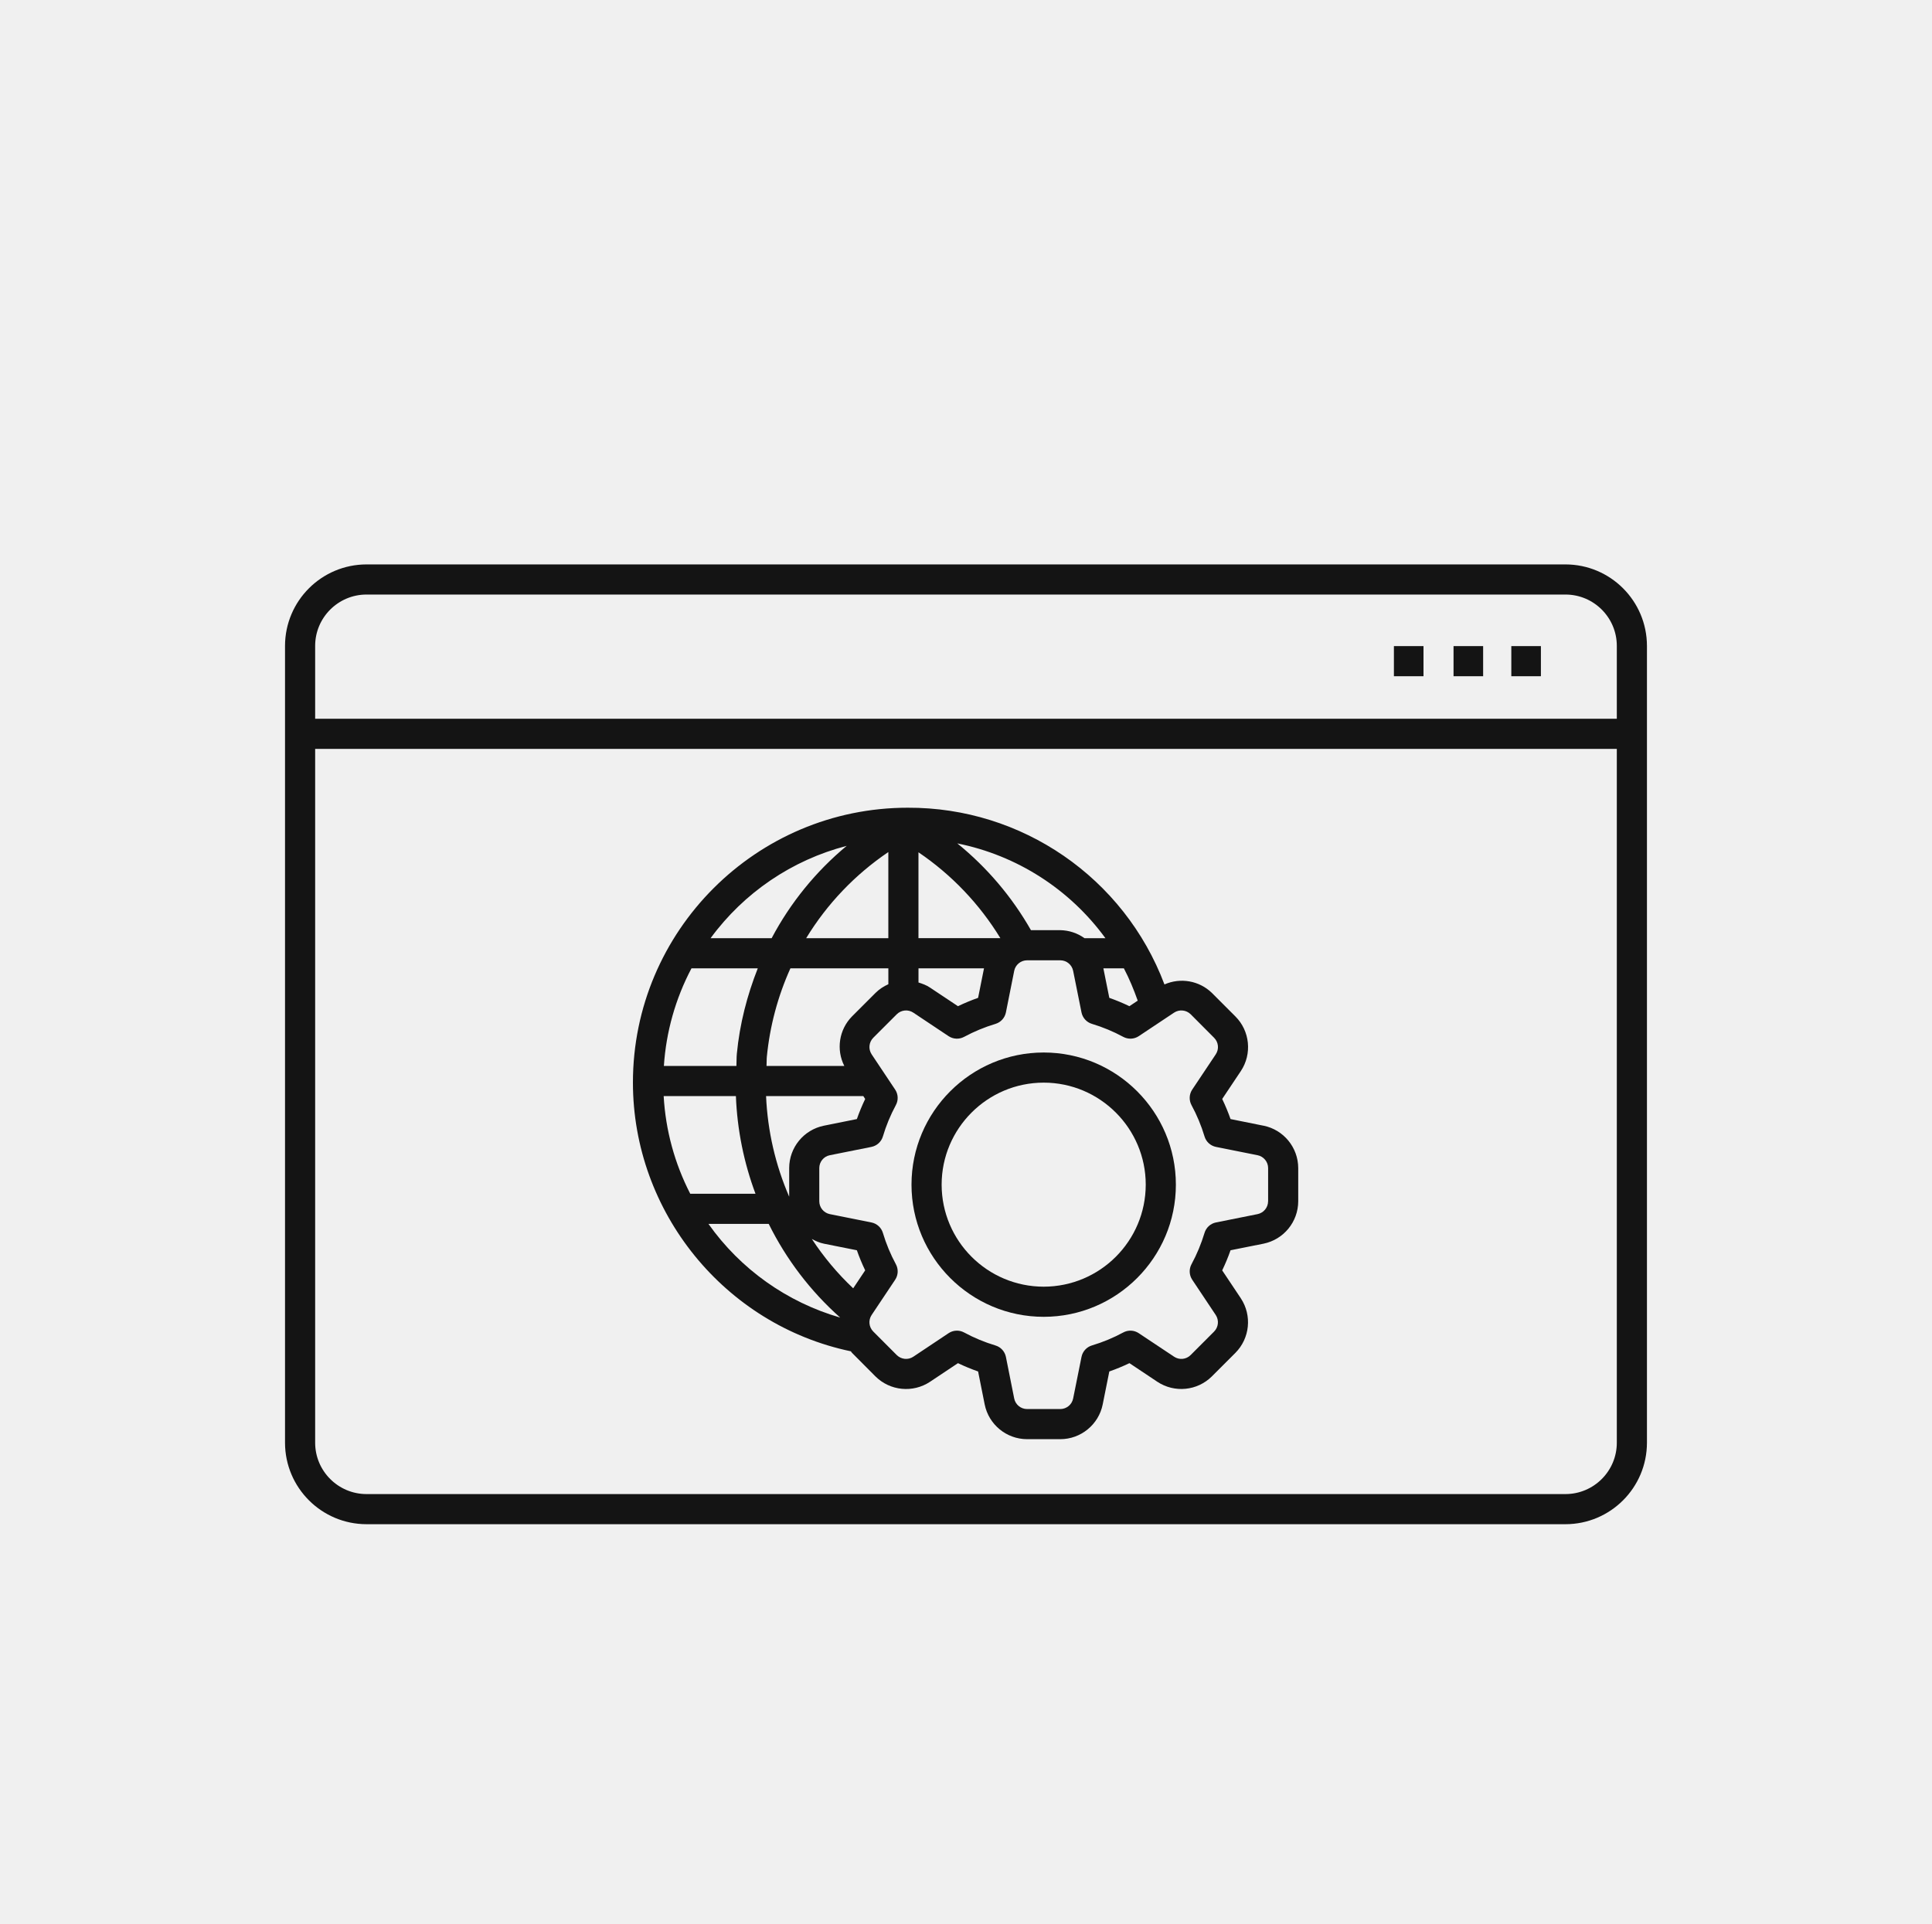
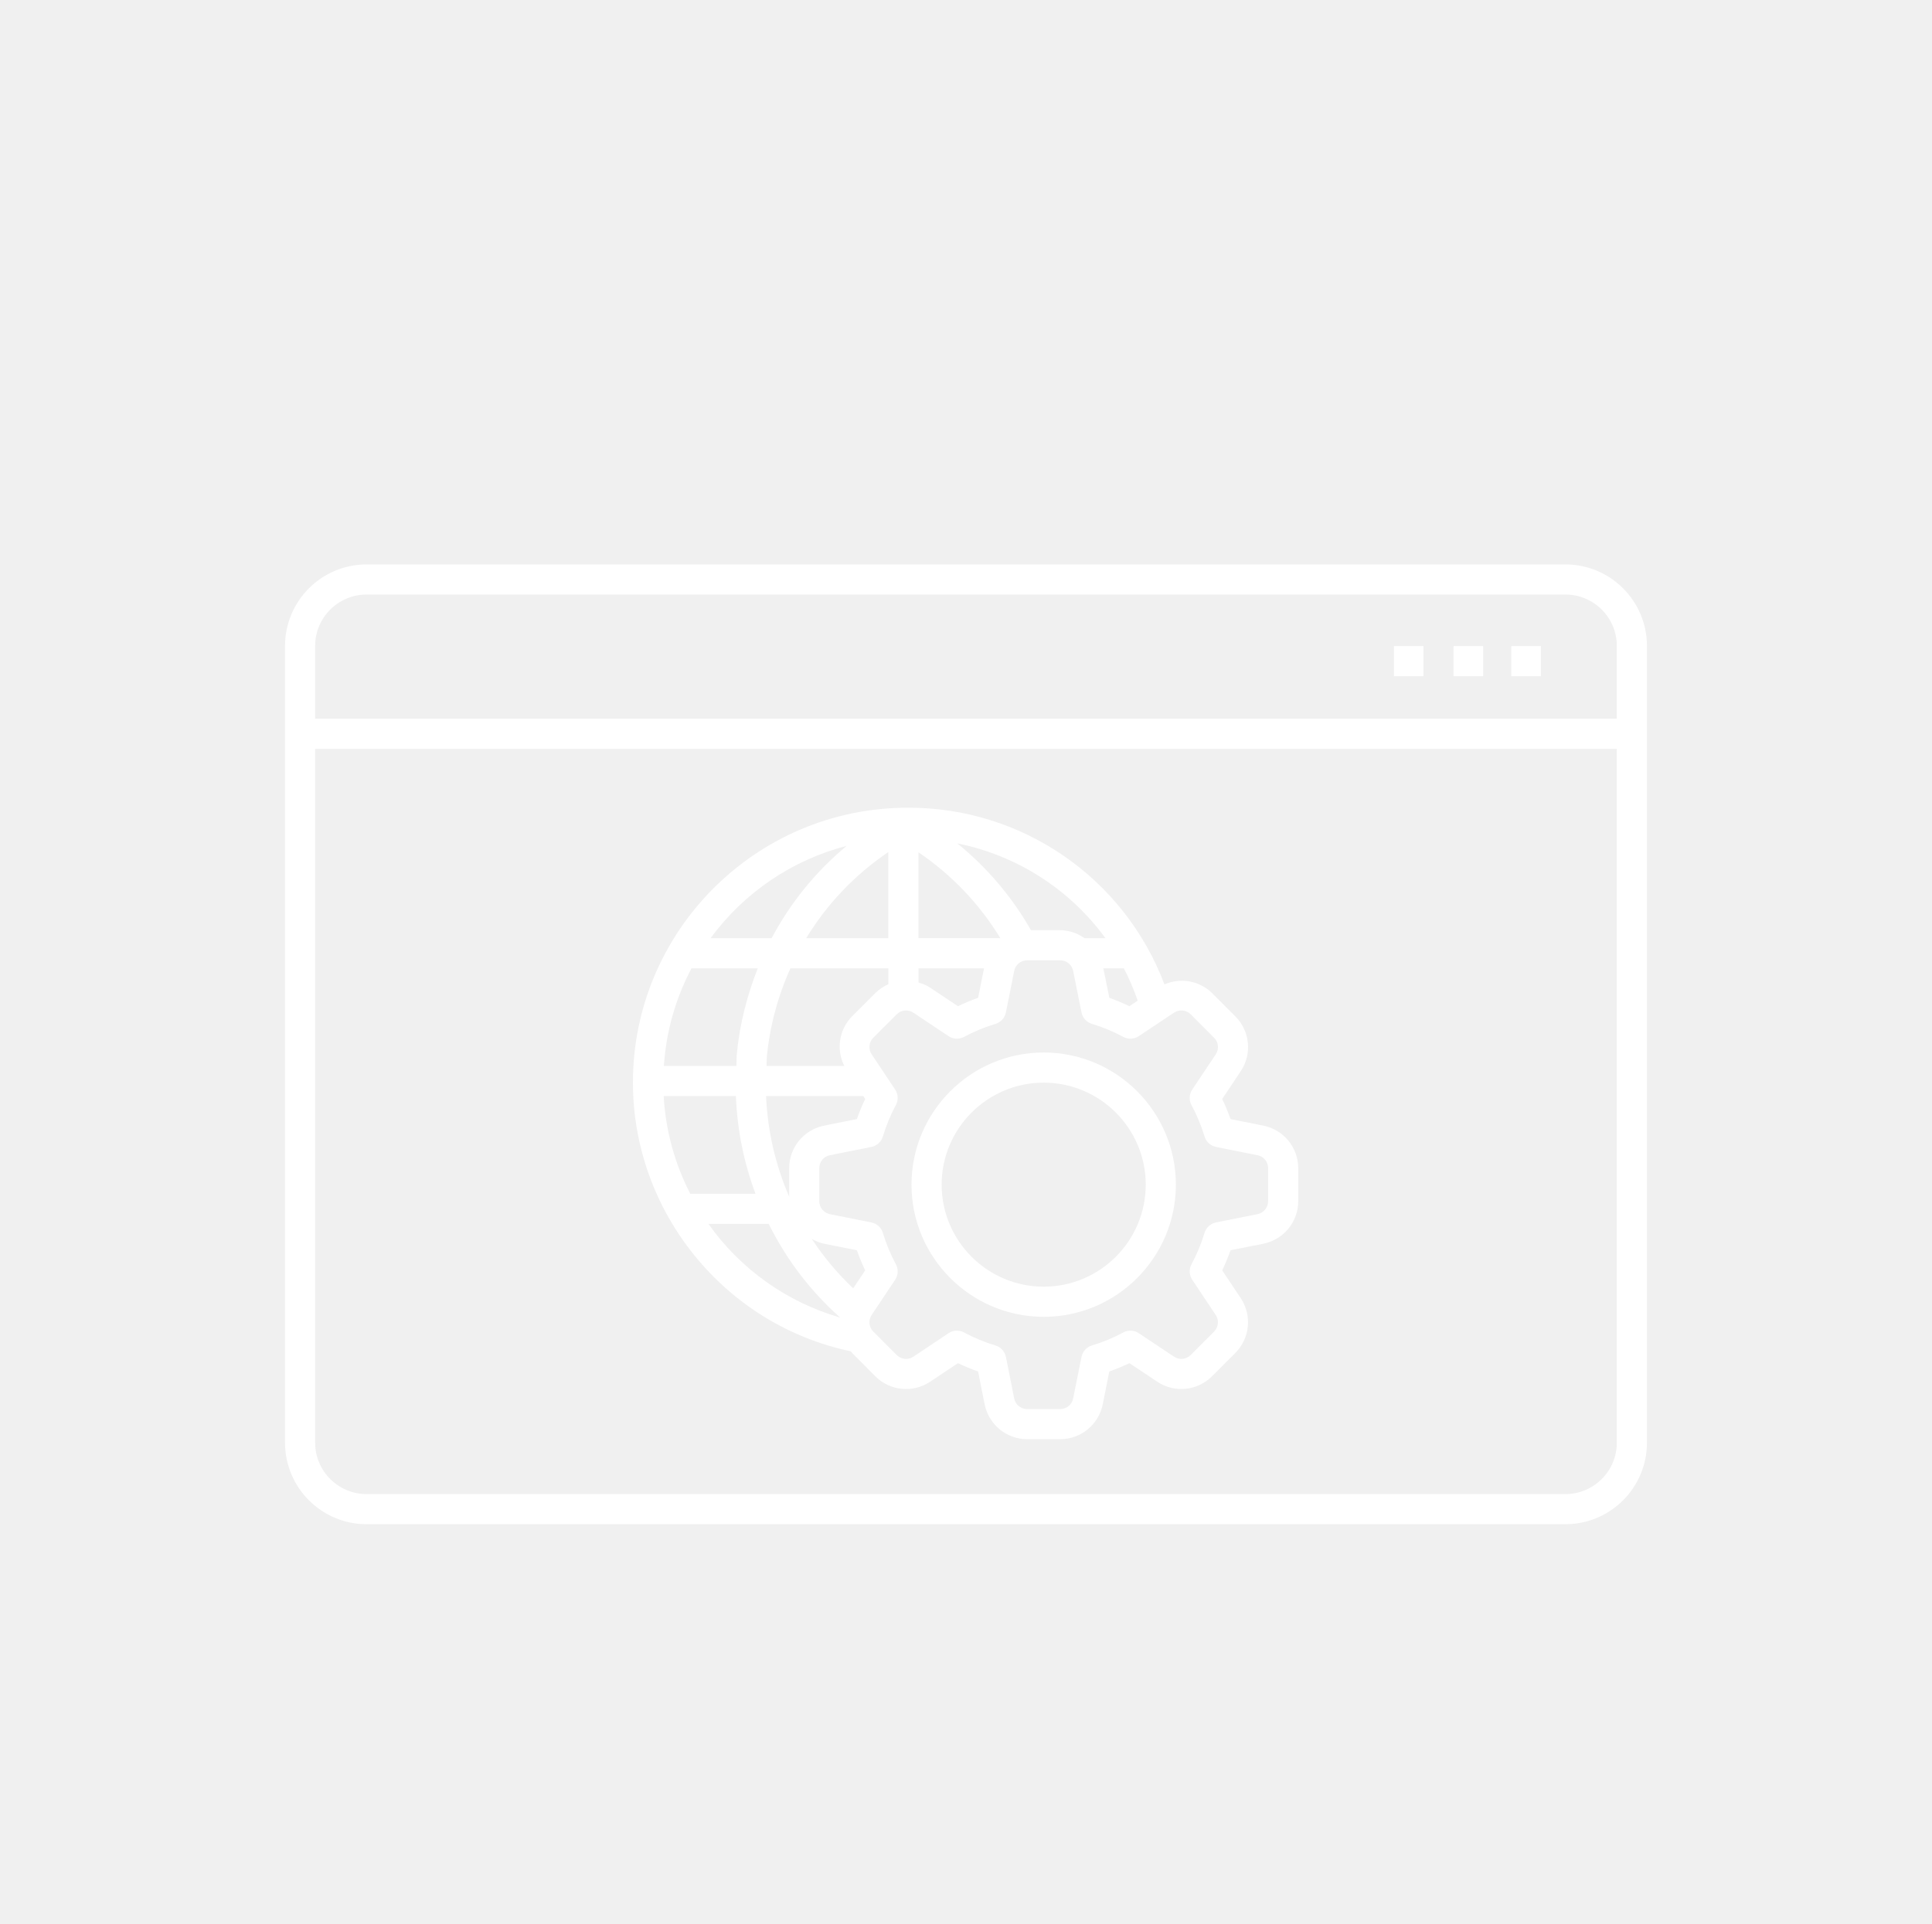
<svg xmlns="http://www.w3.org/2000/svg" viewBox="0 0 64.111 63.839">
-   <path fill="#00243d" d="M41.927 37.36h-.001l-1.092-.22a6.537 6.537 0 0 0-.277-.667l.62-.928c.377-.568.3-1.329-.18-1.809l-.783-.784a1.43 1.43 0 0 0-1.573-.28 9.064 9.064 0 0 0-8.519-5.865c-5.028 0-9.119 4.09-9.119 9.12 0 4.299 3.044 8.045 7.233 8.921.014.016.02.036.036.05l.78.784a1.441 1.441 0 0 0 1.81.177l.927-.618c.217.104.44.196.668.276l.218 1.092a1.438 1.438 0 0 0 1.407 1.155h1.103c.682 0 1.274-.486 1.407-1.154l.219-1.093c.228-.08.45-.172.668-.276l.926.618a1.44 1.44 0 0 0 1.81-.179l.78-.78a1.443 1.443 0 0 0 .18-1.812l-.618-.926c.104-.217.197-.44.277-.668l1.093-.218a1.44 1.44 0 0 0 1.153-1.407v-1.103a1.44 1.44 0 0 0-1.153-1.407zm-4.173-4.15l-.276.184a6.564 6.564 0 0 0-.667-.277l-.197-.98h.68c.179.341.328.701.46 1.073zm-1.072-2.073h-.694a1.415 1.415 0 0 0-.803-.266h-.974a10.207 10.207 0 0 0-2.444-2.88 8.037 8.037 0 0 1 4.915 3.146zm-7.972 5.336a6.677 6.677 0 0 0-.276.667l-1.094.22a1.438 1.438 0 0 0-1.152 1.406v.951a9.429 9.429 0 0 1-.767-3.34h3.226l.063.096zm-.398 6.284a9.1 9.1 0 0 1-1.372-1.638c.125.068.256.128.4.157l1.094.218c.079.226.172.45.276.667l-.398.596zm-6.289-6.38h2.397c.043 1.118.265 2.21.65 3.242h-2.165a8.072 8.072 0 0 1-.882-3.241zm2.415-1H22.03a8.057 8.057 0 0 1 .916-3.24h2.2c-.353.895-.6 1.842-.695 2.837-.013.135-.007.269-.014.404zm3.58 0h-2.582c.007-.102.001-.205.011-.308a9.35 9.35 0 0 1 .782-2.932h3.25v.528c-.156.07-.302.164-.428.29l-.78.78a1.425 1.425 0 0 0-.253 1.643zm2.46-4.24v-2.851a9.281 9.281 0 0 1 2.718 2.85h-2.717zm-1-2.859v2.859h-2.726a9.261 9.261 0 0 1 2.727-2.859zm1 3.859h2.175l-.196.98c-.228.08-.451.173-.668.277l-.928-.618c-.119-.08-.25-.128-.382-.168v-.471zm-2.382-4.064a10.155 10.155 0 0 0-2.49 3.064H23.58a8.13 8.13 0 0 1 4.515-3.064zm-4.587 12.546h2a10.233 10.233 0 0 0 2.37 3.108v.001a8.11 8.11 0 0 1-4.37-3.109zm18.571-.75a.437.437 0 0 1-.35.426l-1.378.276a.498.498 0 0 0-.381.346c-.11.362-.254.712-.432 1.04a.5.5 0 0 0 .024.516l.78 1.17a.438.438 0 0 1-.055.55l-.778.779a.434.434 0 0 1-.549.055l-1.172-.78a.497.497 0 0 0-.516-.024 5.486 5.486 0 0 1-1.039.43.5.5 0 0 0-.346.382l-.277 1.379a.436.436 0 0 1-.426.35h-1.103a.436.436 0 0 1-.427-.35l-.275-1.38a.5.5 0 0 0-.347-.38 5.555 5.555 0 0 1-1.04-.431.498.498 0 0 0-.515.023l-1.172.782c-.17.114-.4.09-.547-.054l-.781-.783a.435.435 0 0 1-.055-.547l.781-1.17a.5.5 0 0 0 .025-.515 5.518 5.518 0 0 1-.431-1.04.5.5 0 0 0-.382-.348l-1.379-.276a.437.437 0 0 1-.35-.426v-1.103c0-.207.147-.386.35-.426l1.379-.276a.5.5 0 0 0 .382-.348c.105-.355.25-.705.43-1.04a.499.499 0 0 0-.024-.515l-.78-1.17a.437.437 0 0 1 .055-.55l.778-.778a.437.437 0 0 1 .55-.055l1.17.78a.501.501 0 0 0 .515.024 5.6 5.6 0 0 1 1.042-.431.5.5 0 0 0 .346-.381l.275-1.379c.04-.203.22-.35.427-.35h1.103c.207 0 .385.147.426.35l.277 1.379a.5.5 0 0 0 .345.38 5.54 5.54 0 0 1 1.041.432c.162.087.36.079.515-.024l1.171-.78a.44.44 0 0 1 .549.052l.78.783a.434.434 0 0 1 .055.548l-.781 1.17a.5.5 0 0 0-.025.515c.179.33.324.68.433 1.041.052.177.199.31.38.347l1.38.276c.202.04.35.22.35.426v1.103z" style="fill: #141414;" />
-   <path fill="#00243d" d="M34.634 34.931c-2.42 0-4.387 1.968-4.387 4.386s1.968 4.386 4.387 4.386c2.418 0 4.386-1.967 4.386-4.386s-1.968-4.386-4.386-4.386zm0 7.772a3.39 3.39 0 0 1-3.387-3.386c0-1.866 1.52-3.386 3.387-3.386s3.386 1.52 3.386 3.386a3.39 3.39 0 0 1-3.386 3.386z" style="fill: #141414;" />
-   <path fill="#00243d" d="M51.948 18.732H12.163a2.708 2.708 0 0 0-2.705 2.704v26.446a2.708 2.708 0 0 0 2.705 2.704h39.785a2.707 2.707 0 0 0 2.704-2.704V21.436a2.707 2.707 0 0 0-2.704-2.704zm-39.785 1h39.785c.94 0 1.704.764 1.704 1.704v2.419H10.458v-2.42c0-.939.765-1.703 1.705-1.703zm39.785 29.854H12.163c-.94 0-1.705-.764-1.705-1.704V24.855h43.194v23.027c0 .94-.764 1.704-1.704 1.704z" style="fill: #141414;" />
-   <path fill="#00243d" d="M46.255 21.443h.982v1h-.982zM48.234 21.443h.982v1h-.982zM50.151 21.443h.982v1h-.982z" style="fill: #141414;" />
+   <path fill="#00243d" d="M41.927 37.36h-.001l-1.092-.22a6.537 6.537 0 0 0-.277-.667l.62-.928c.377-.568.3-1.329-.18-1.809l-.783-.784a1.43 1.43 0 0 0-1.573-.28 9.064 9.064 0 0 0-8.519-5.865c-5.028 0-9.119 4.09-9.119 9.12 0 4.299 3.044 8.045 7.233 8.921.014.016.02.036.036.05l.78.784a1.441 1.441 0 0 0 1.81.177l.927-.618c.217.104.44.196.668.276l.218 1.092a1.438 1.438 0 0 0 1.407 1.155h1.103c.682 0 1.274-.486 1.407-1.154l.219-1.093c.228-.08.45-.172.668-.276l.926.618a1.44 1.44 0 0 0 1.81-.179l.78-.78a1.443 1.443 0 0 0 .18-1.812l-.618-.926c.104-.217.197-.44.277-.668l1.093-.218a1.44 1.44 0 0 0 1.153-1.407v-1.103a1.44 1.44 0 0 0-1.153-1.407zm-4.173-4.15l-.276.184a6.564 6.564 0 0 0-.667-.277l-.197-.98h.68c.179.341.328.701.46 1.073zm-1.072-2.073h-.694a1.415 1.415 0 0 0-.803-.266h-.974a10.207 10.207 0 0 0-2.444-2.88 8.037 8.037 0 0 1 4.915 3.146zm-7.972 5.336a6.677 6.677 0 0 0-.276.667l-1.094.22a1.438 1.438 0 0 0-1.152 1.406v.951a9.429 9.429 0 0 1-.767-3.34h3.226l.063.096zm-.398 6.284a9.1 9.1 0 0 1-1.372-1.638c.125.068.256.128.4.157l1.094.218c.079.226.172.45.276.667l-.398.596zm-6.289-6.38h2.397c.043 1.118.265 2.21.65 3.242h-2.165a8.072 8.072 0 0 1-.882-3.241zm2.415-1H22.03a8.057 8.057 0 0 1 .916-3.24h2.2c-.353.895-.6 1.842-.695 2.837-.013.135-.007.269-.014.404zm3.58 0h-2.582c.007-.102.001-.205.011-.308a9.35 9.35 0 0 1 .782-2.932h3.25v.528c-.156.07-.302.164-.428.29l-.78.78a1.425 1.425 0 0 0-.253 1.643zm2.46-4.24v-2.851a9.281 9.281 0 0 1 2.718 2.85h-2.717zm-1-2.859v2.859h-2.726a9.261 9.261 0 0 1 2.727-2.859zm1 3.859h2.175l-.196.98c-.228.08-.451.173-.668.277l-.928-.618c-.119-.08-.25-.128-.382-.168v-.471zm-2.382-4.064a10.155 10.155 0 0 0-2.49 3.064H23.58a8.13 8.13 0 0 1 4.515-3.064zm-4.587 12.546h2a10.233 10.233 0 0 0 2.37 3.108v.001a8.11 8.11 0 0 1-4.37-3.109zm18.571-.75a.437.437 0 0 1-.35.426l-1.378.276a.498.498 0 0 0-.381.346c-.11.362-.254.712-.432 1.04a.5.5 0 0 0 .024.516l.78 1.17a.438.438 0 0 1-.055.55l-.778.779a.434.434 0 0 1-.549.055l-1.172-.78a.497.497 0 0 0-.516-.024 5.486 5.486 0 0 1-1.039.43.5.5 0 0 0-.346.382l-.277 1.379a.436.436 0 0 1-.426.35h-1.103a.436.436 0 0 1-.427-.35l-.275-1.38a.5.5 0 0 0-.347-.38 5.555 5.555 0 0 1-1.04-.431.498.498 0 0 0-.515.023l-1.172.782c-.17.114-.4.09-.547-.054l-.781-.783a.435.435 0 0 1-.055-.547l.781-1.17a.5.5 0 0 0 .025-.515 5.518 5.518 0 0 1-.431-1.04.5.5 0 0 0-.382-.348l-1.379-.276a.437.437 0 0 1-.35-.426v-1.103c0-.207.147-.386.35-.426l1.379-.276a.5.5 0 0 0 .382-.348c.105-.355.25-.705.43-1.04a.499.499 0 0 0-.024-.515l-.78-1.17a.437.437 0 0 1 .055-.55l.778-.778a.437.437 0 0 1 .55-.055l1.17.78a.501.501 0 0 0 .515.024 5.6 5.6 0 0 1 1.042-.431.5.5 0 0 0 .346-.381l.275-1.379c.04-.203.22-.35.427-.35h1.103c.207 0 .385.147.426.35l.277 1.379a.5.5 0 0 0 .345.38 5.54 5.54 0 0 1 1.041.432c.162.087.36.079.515-.024l1.171-.78a.44.44 0 0 1 .549.052l.78.783a.434.434 0 0 1 .055.548l-.781 1.17a.5.5 0 0 0-.025.515c.179.33.324.68.433 1.041.052.177.199.31.38.347l1.38.276c.202.04.35.22.35.426v1.103z" style="fill: #ffffff;" />
+   <path fill="#00243d" d="M34.634 34.931c-2.42 0-4.387 1.968-4.387 4.386s1.968 4.386 4.387 4.386c2.418 0 4.386-1.967 4.386-4.386s-1.968-4.386-4.386-4.386zm0 7.772a3.39 3.39 0 0 1-3.387-3.386c0-1.866 1.52-3.386 3.387-3.386s3.386 1.52 3.386 3.386a3.39 3.39 0 0 1-3.386 3.386z" style="fill: #ffffff;" />
+   <path fill="#00243d" d="M51.948 18.732H12.163a2.708 2.708 0 0 0-2.705 2.704v26.446a2.708 2.708 0 0 0 2.705 2.704h39.785a2.707 2.707 0 0 0 2.704-2.704V21.436a2.707 2.707 0 0 0-2.704-2.704zm-39.785 1h39.785c.94 0 1.704.764 1.704 1.704v2.419H10.458v-2.42c0-.939.765-1.703 1.705-1.703zm39.785 29.854H12.163c-.94 0-1.705-.764-1.705-1.704V24.855h43.194v23.027c0 .94-.764 1.704-1.704 1.704z" style="fill: #ffffff;" />
+   <path fill="#00243d" d="M46.255 21.443h.982v1h-.982zM48.234 21.443h.982v1h-.982zM50.151 21.443h.982v1h-.982z" style="fill: #ffffff;" />
</svg>
